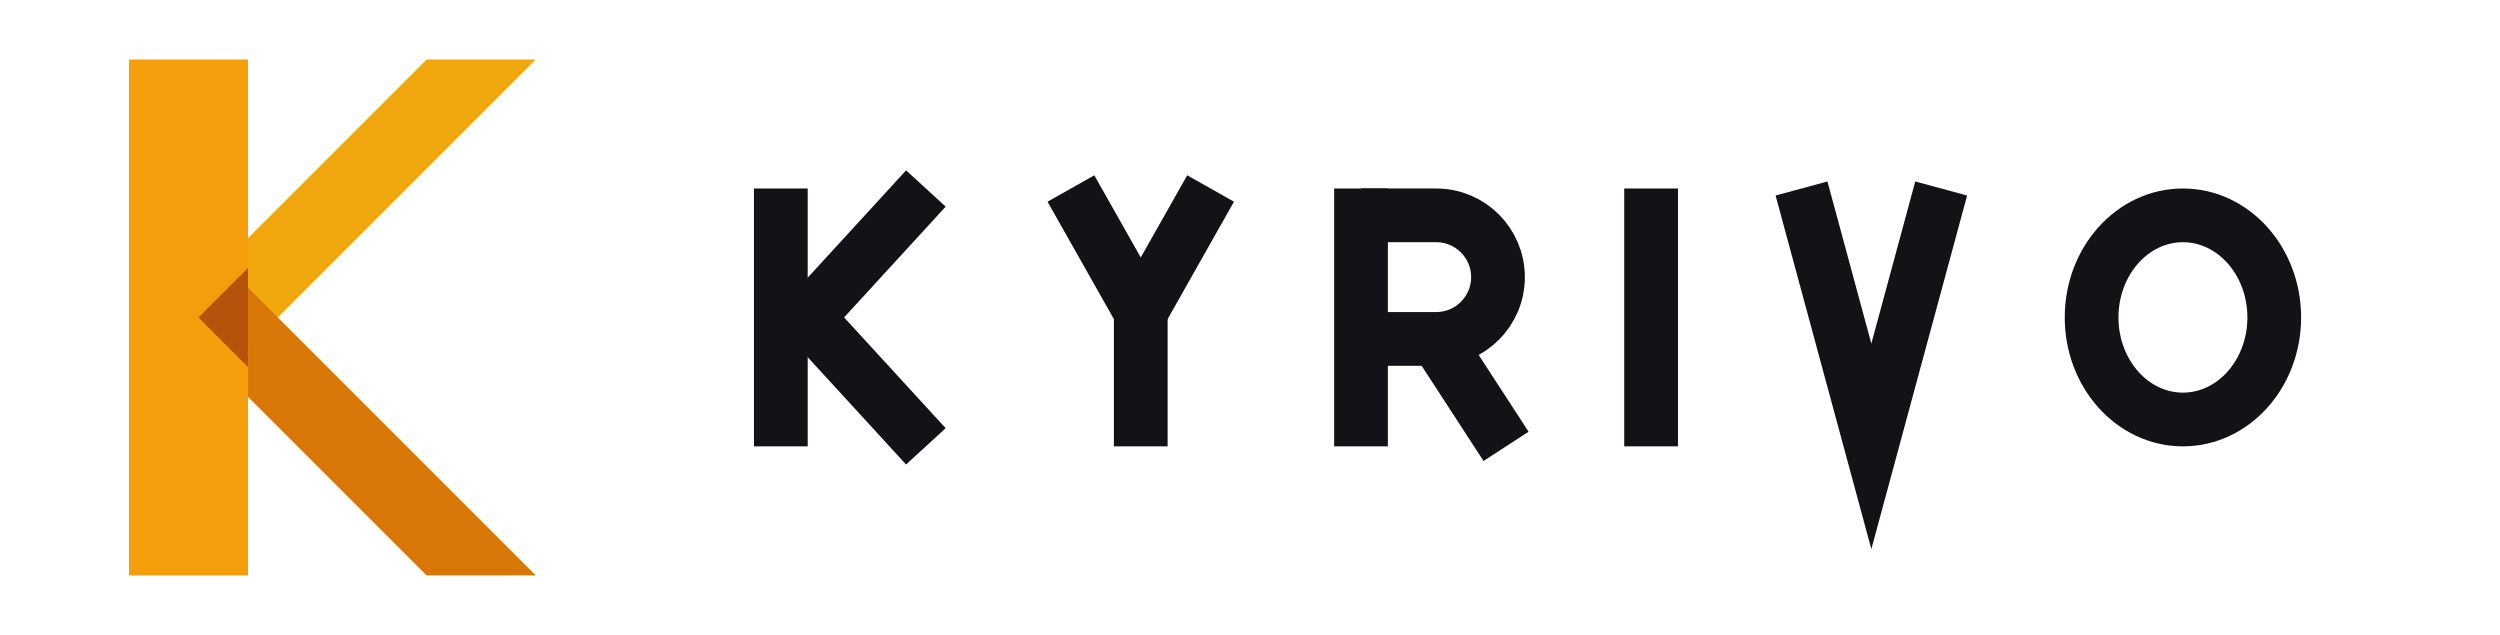
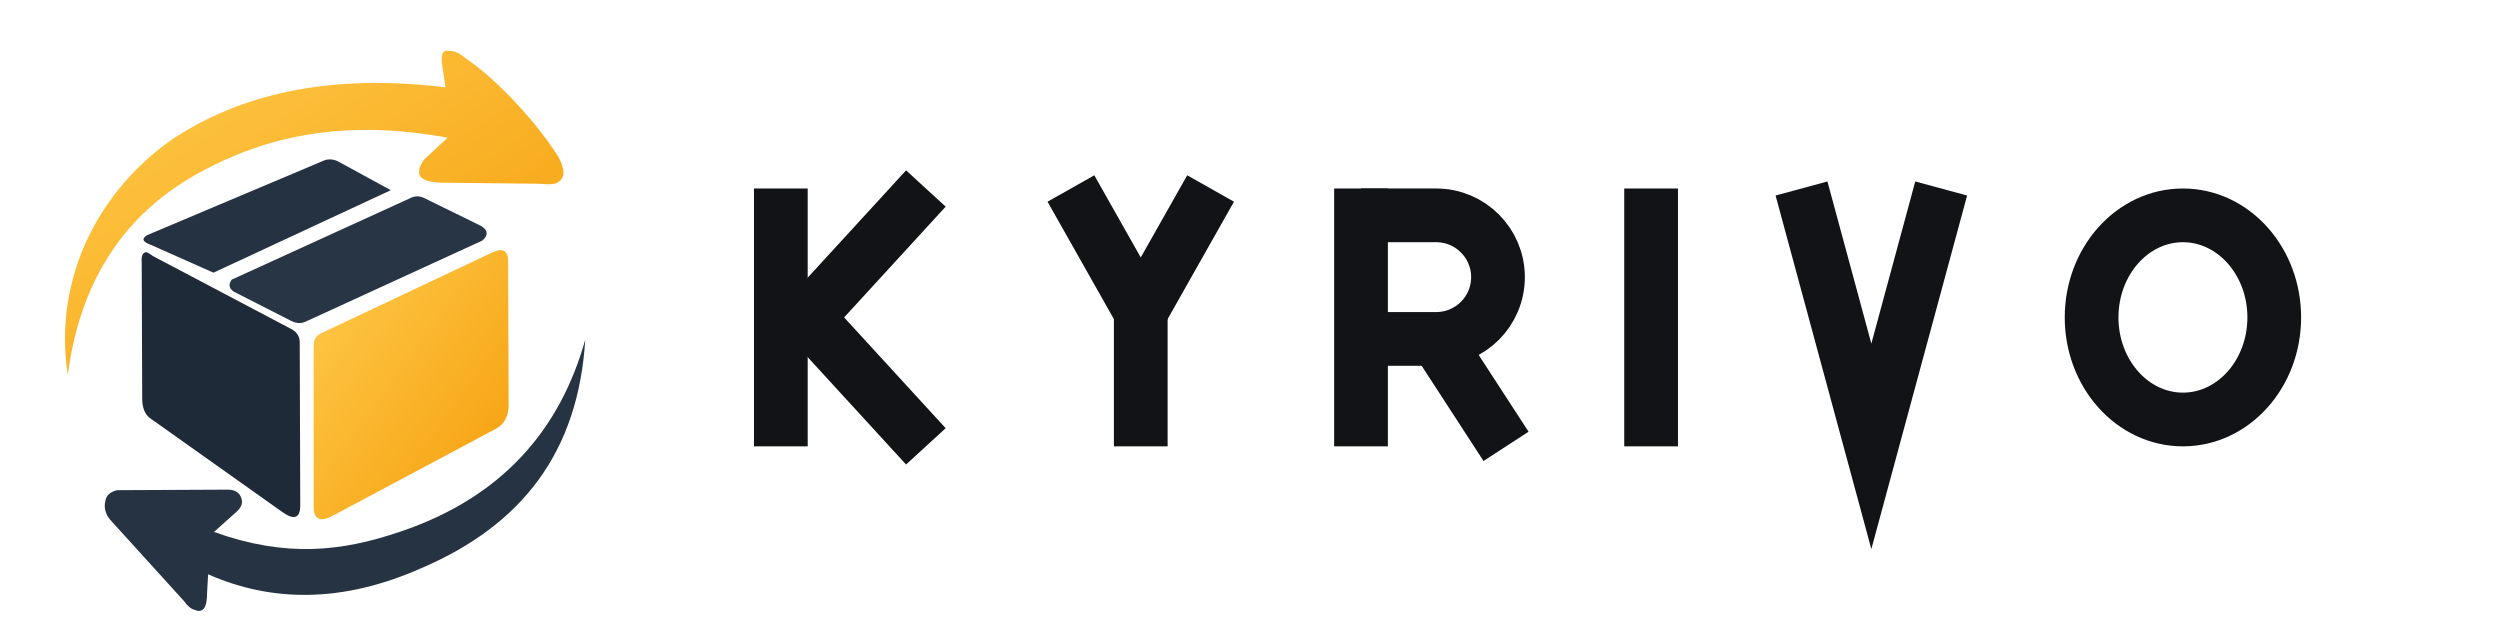
<svg xmlns="http://www.w3.org/2000/svg" viewBox="0 0 252 64" width="252" height="64" role="img" aria-label="Kyrivo">
-   <polygon points="13,6 25,6 25,58 13,58" fill="#F59E0B" />
-   <polygon points="25,24 43,6 54,6 25,35" fill="#F0A80C" />
-   <polygon points="25,29 54,58 43,58 25,40" fill="#D97706" />
-   <polygon points="25,27 25,37 20,32" fill="#B45309" />
+   <g transform="translate(-1 0) scale(0.054)">
+     <defs>
+       <linearGradient id="gold" x1="0" y1="0" x2="1" y2="1">
+         <stop offset="0" stop-color="#ffcb4c" />
+         <stop offset="1" stop-color="#f59e0b" />
+       </linearGradient>
+     </defs>
+     <path fill="url(#gold)" d="M145 700 C117 516 206 352 343 258 C482 167 654 139 850 163 L845 128 Q838 91 856 95 Q871 94 888 109 C953 153 1026 237 1061 293 Q1080 329 1060 340 Q1054 346 1025 343 L840 341 Q799 339 801 320 Q800 312 810 298 L854 257 C664 222 518 253 393 321 C271 387 171 501 145 700 Z" />
+     <path fill="#253241" d="M620 301 Q634 294 649 301 L748 355 L417 509 L300 457 Q277 449 293 439 Z" />
+     <path fill="#273545" d="M784 370 Q797 363 811 370 L917 422 Q936 434 919 449 L592 599 Q578 607 562 599 L456 545 Q441 536 451 522 Z" />
+     <path fill="#1e2a38" d="M290 471 Q282 473 283 488 L284 747 Q285 773 302 783 L543 954 Q578 980 579 945 L578 637 Q577 621 560 613 L304 478 Q292 469 290 471 Z" />
+     <path fill="url(#gold)" d="M618 622 L938 471 Q966 458 967 486 L968 758 Q967 789 943 801 L641 962 Q604 982 604 946 L604 648 Q603 629 618 622 Z" />
+     <path fill="#263342" d="M1111 634 C1098 843 994 980 804 1061 C659 1125 527 1125 407 1072 L405 1108 Q405 1149 381 1138 Q372 1136 362 1122 L224 970 Q211 954 215 936 Q217 920 237 915 L445 914 Q467 915 470 934 Q472 946 457 958 L418 993 C552 1041 656 1030 767 992 C956 928 1064 802 1111 634 Z" />
+   </g>
  <g transform="translate(76,19) scale(1.083)" fill="none" stroke="#111317" stroke-width="5">
    <path d="M2.5 0 V24" />
    <path d="M16 0 L5 12 L16 24" />
    <g transform="translate(27,0)">
      <path d="M2.5 0 L9 11.5 L15.5 0" />
      <path d="M9 11 V24" />
    </g>
    <g transform="translate(54,0)">
      <path d="M2.5 0 V24" />
      <path d="M2.5 2.5 H9.5 A5.75 5.75 0 0 1 9.5 14 H2.5" />
      <path d="M9.5 14 L16 24" />
    </g>
    <g transform="translate(81,0)">
      <path d="M2.5 0 V24" />
    </g>
    <g transform="translate(95,0)">
      <path d="M2.5 0 L9 24 L15.5 0" />
    </g>
    <g transform="translate(122,0)">
      <ellipse cx="11" cy="12" rx="8.5" ry="9.5" />
    </g>
  </g>
</svg>
